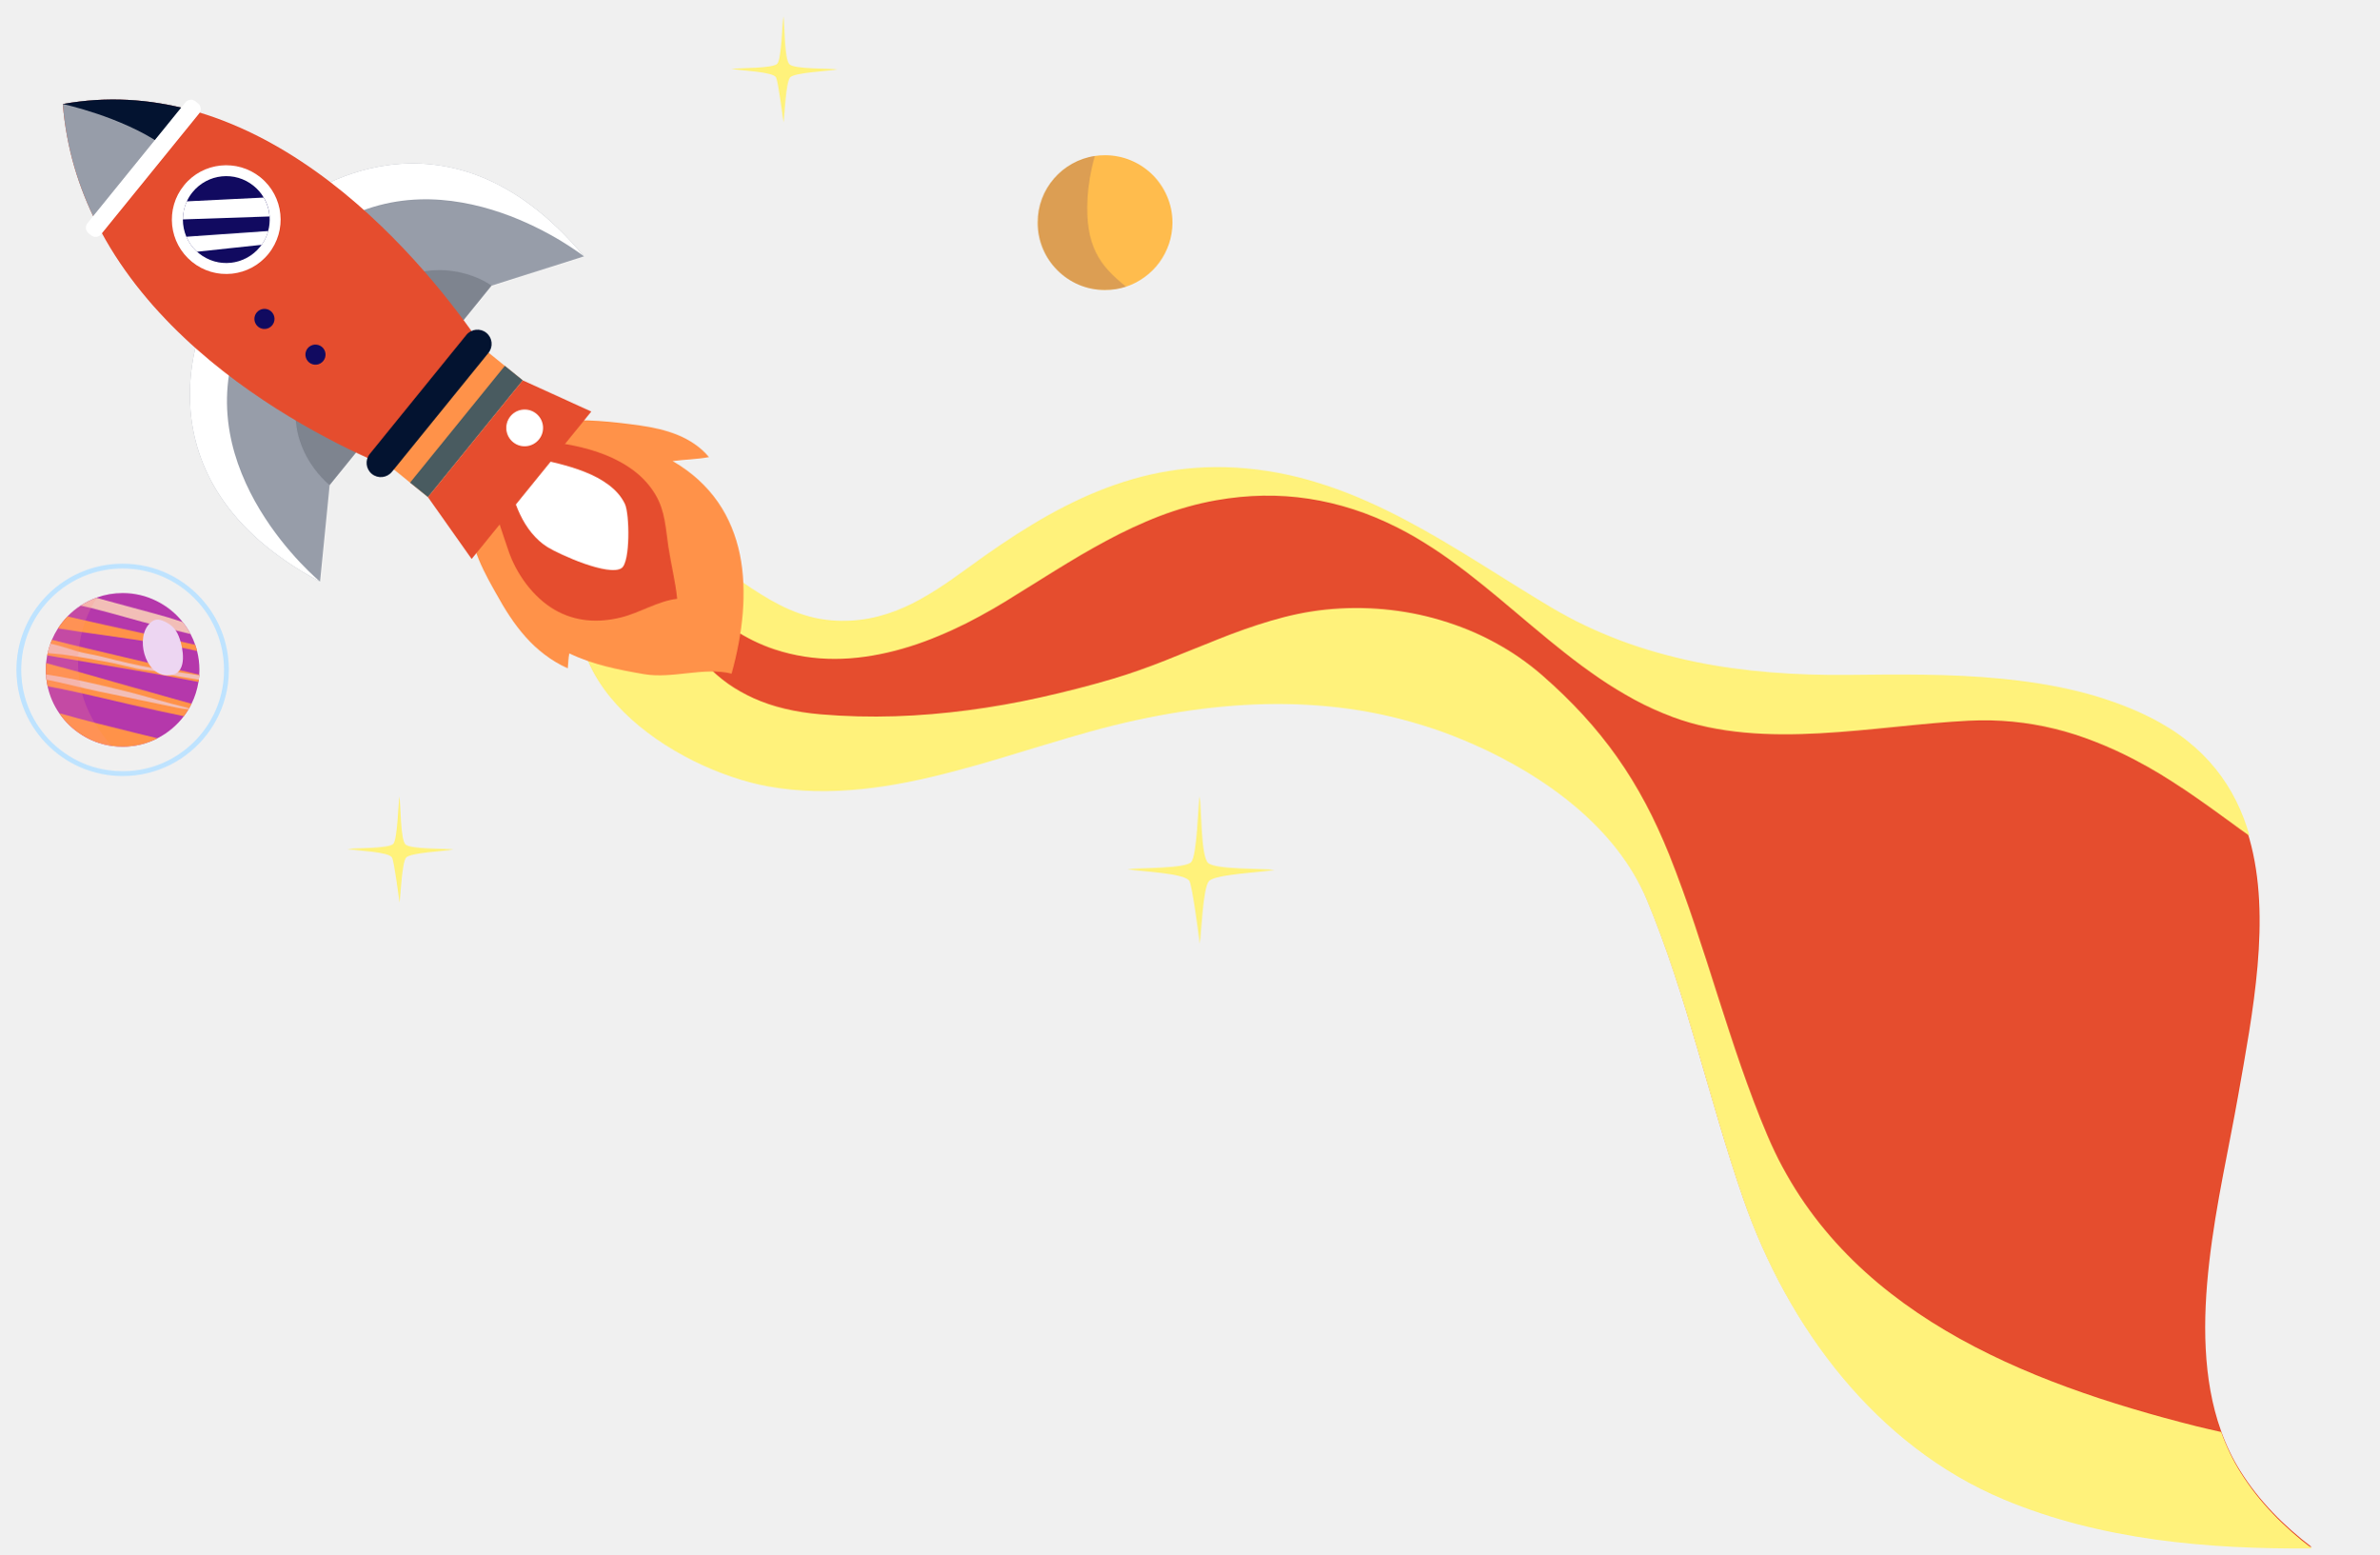
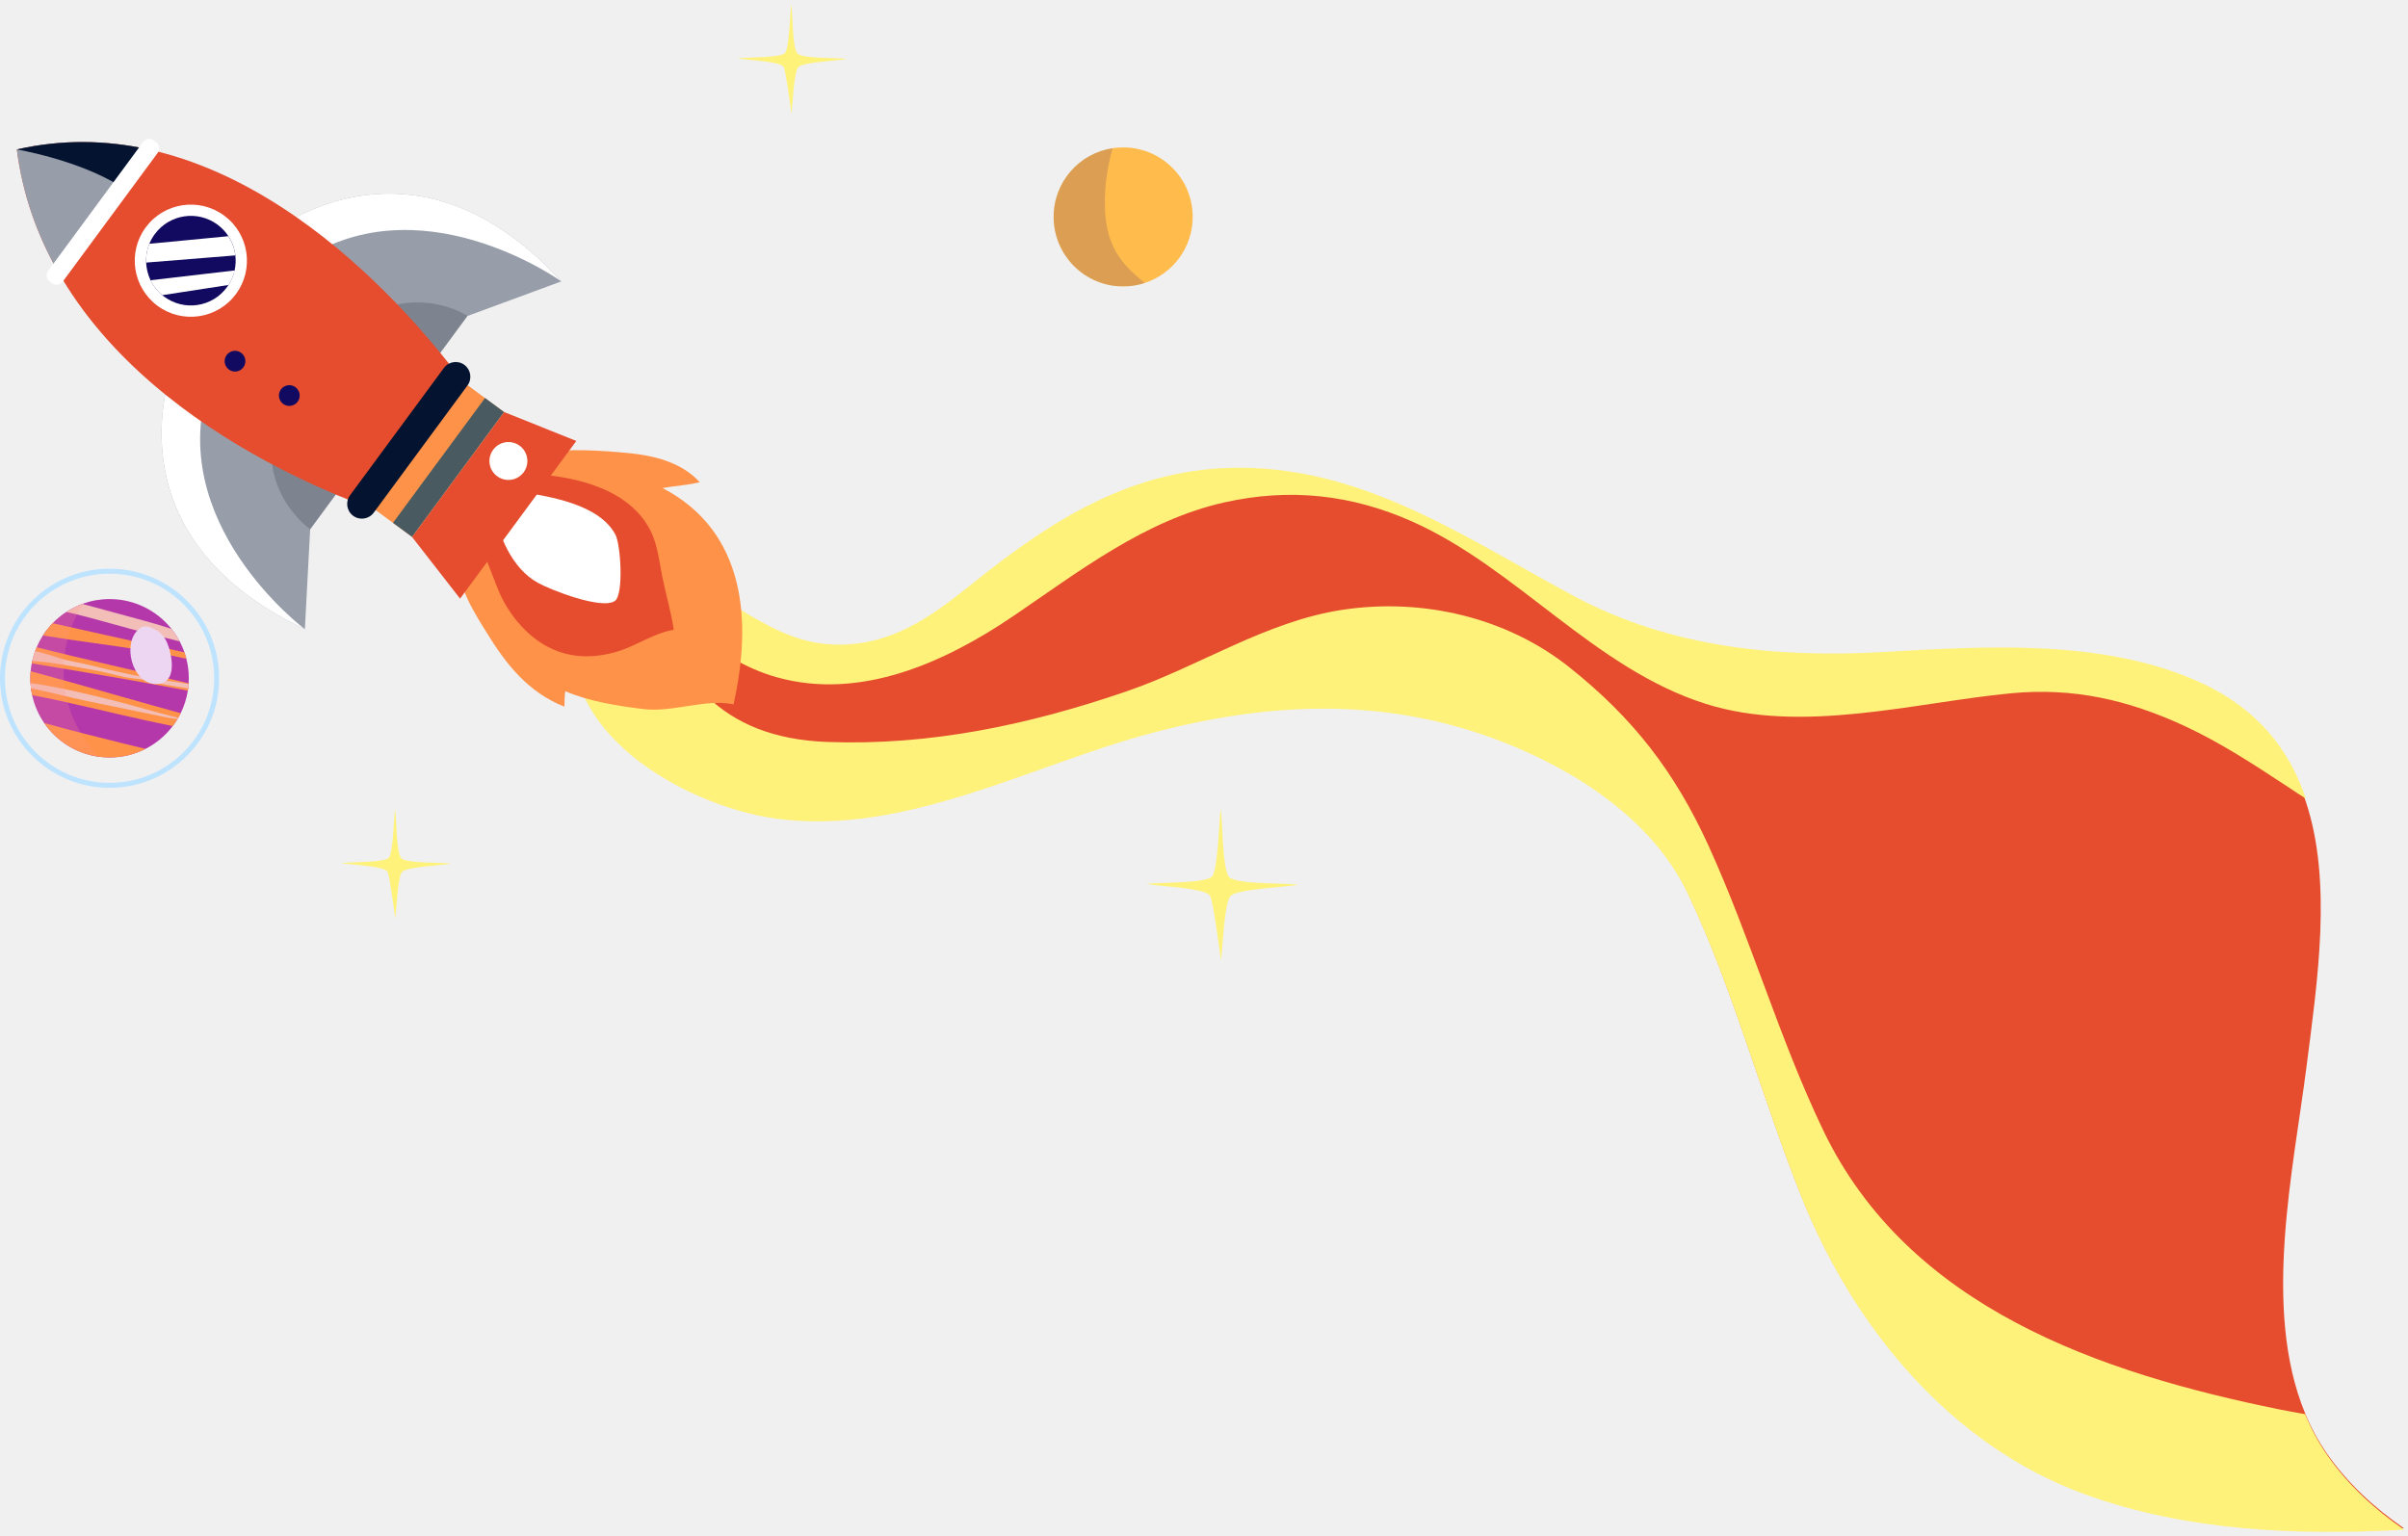
- <svg xmlns="http://www.w3.org/2000/svg" width="580" height="379" viewBox="0 0 580 379" fill="none">
-   <path d="M563.563 377.119C538.271 377.336 512.066 375.088 488.441 365.184C457.345 352.172 435.872 323.279 425.074 292.293C416.642 268.096 411.387 242.87 401.506 219.174C394.082 201.363 376.543 188.793 359.323 181.162C332.589 169.309 305.312 169.104 276.934 175.198C248.153 181.373 217.525 196.811 187.332 191.367C164.079 187.163 130.68 165.171 144.245 137.244L158.4 134.505L161.79 133.855L165.341 133.163C178.322 138.703 187.874 150.652 202.544 151.844C215.792 152.93 225.423 146.72 235.971 139.018C256.686 123.884 277.229 112.412 303.736 114.804C332.08 117.371 354.407 134.57 377.997 148.629C400.075 161.779 425.128 165.419 450.482 165.166C474.52 164.92 501.868 164.451 523.987 175.44C537.774 182.293 545.022 192.559 548.387 204.419C553.878 223.694 549.135 247.178 545.666 267.052C541.387 291.475 532.535 323.728 541.458 348.746C542.683 352.202 544.253 355.515 546.22 358.657C550.785 365.937 556.843 372.011 563.563 377.119Z" fill="#E54D2E" />
-   <path d="M563.624 377.488C538.332 377.704 512.127 375.456 488.502 365.553C457.406 352.54 435.933 323.648 425.135 292.661C416.703 268.464 411.448 243.239 401.567 219.542C394.143 201.731 376.604 189.161 359.384 181.53C332.65 169.678 305.373 169.473 276.995 175.566C248.214 181.741 217.586 197.18 187.393 191.735C164.14 187.531 130.741 165.539 144.306 137.612L158.461 134.873C164.838 157.18 174.793 172.019 200.086 174.155C224.416 176.196 248.006 172.301 271.344 165.474C288.799 160.377 304.83 150.538 323.144 148.62C342.018 146.649 361.681 152.141 375.993 164.631C390.573 177.362 399.827 190.583 406.971 208.42C415.936 230.818 421.476 254.601 430.88 276.791C449.077 319.705 493.665 337.155 535.532 347.719C537.178 348.134 539.211 348.588 541.519 349.114C542.744 352.571 544.314 355.883 546.281 359.025C550.846 366.306 556.904 372.38 563.624 377.488Z" fill="#FFF27B" />
-   <path d="M548.448 203.792C546.979 202.806 545.593 201.735 544.359 200.84C536.626 195.216 528.95 189.645 520.443 185.221C507.535 178.519 494.751 174.962 479.982 175.689C457.029 176.823 430.219 183.079 407.804 174.807C381.93 165.257 364.78 140.724 340.573 128.55C326.487 121.474 311.986 119.243 296.476 121.959C277.479 125.28 261.396 136.662 245.284 146.527C228.792 156.634 208.352 164.812 188.806 158.299C181.581 155.888 175.324 151.54 169.835 146.31C165.845 142.505 163.806 137.924 161.851 133.228L165.403 132.536C178.384 138.076 187.936 150.024 202.605 151.216C215.854 152.303 225.485 146.093 236.033 138.39C256.747 123.257 277.291 111.784 303.798 114.176C332.141 116.744 354.468 133.943 378.059 148.001C400.136 161.152 425.189 164.792 450.544 164.538C474.582 164.293 501.93 163.824 524.048 174.813C537.836 181.666 545.083 191.932 548.448 203.792Z" fill="#FFF27B" />
-   <path d="M135.807 102.791C141.933 101.94 149.982 102.859 156.048 103.72C162.256 104.604 168.693 106.444 172.836 111.433C170.083 111.972 166.887 112.012 163.995 112.397C183.131 123.544 183.729 144.708 178.358 164.237C171.629 162.544 163.992 165.557 156.962 164.352C150.73 163.281 144.515 162.016 138.793 159.297C138.531 160.432 138.549 161.804 138.406 162.926C130.085 159.14 125.228 152.503 120.836 144.504C119.336 141.768 112.933 131.117 116.202 128.319" fill="#FF9249" />
-   <path d="M132.203 107.517C141.981 108.384 154.336 111.364 159.779 120.568C162.172 124.619 162.263 128.791 162.947 133.312C163.581 137.498 164.673 141.818 165.083 145.981C160.284 146.529 156.06 149.395 151.374 150.531C145.821 151.884 140.194 151.571 135.178 148.634C129.893 145.54 125.798 139.803 123.892 134.077C122.622 130.27 121.158 126.347 120.315 122.417C120.125 121.527 119.46 119.051 120.273 119.543" fill="#E54D2E" />
-   <path d="M130.06 111.642C137.155 113.129 148.839 115.459 152.345 122.864C153.496 125.291 153.686 137.066 151.514 138.506C148.415 140.561 136.421 135.21 133.466 133.365C127.622 129.727 124.581 121.784 124.051 115.167" fill="white" />
-   <path d="M127.416 92.704L144.153 100.323L114.98 136.273L104.309 121.169" fill="#E54D2E" />
-   <path d="M92.208 103.652L80.355 118.267L78.011 141.779C30.839 116.784 50.228 76.897 50.228 76.897L58.349 82.081L73.781 91.906L92.208 103.652Z" fill="#979DA9" />
-   <path d="M142.363 62.491L119.831 69.627L107.978 84.243L93.63 69.599L79.936 55.618L73.154 48.665C73.144 48.666 108.167 21.479 142.363 62.491Z" fill="#979DA9" />
-   <path opacity="0.2" d="M73.781 91.906L92.207 103.642L80.354 118.257C80.355 118.267 67.448 108.253 73.781 91.906Z" fill="#1B1E28" />
-   <path opacity="0.2" d="M119.831 69.627L107.978 84.243L93.63 69.599C108.676 61.134 119.831 69.627 119.831 69.627Z" fill="#1B1E28" />
-   <path d="M73.144 48.666L79.935 55.608C109.454 36.47 142.352 62.482 142.352 62.482C108.177 21.478 73.144 48.666 73.144 48.666Z" fill="white" />
-   <path d="M78.011 141.779C78.011 141.779 45.456 114.972 58.348 82.071L50.228 76.897C50.23 76.907 30.839 116.784 78.011 141.779Z" fill="white" />
-   <path d="M101.047 116.332L121.695 90.888C121.695 90.888 91.462 38.746 46.08 26.703C36.456 24.151 26.151 23.408 15.302 25.35C16.177 36.078 19.179 45.752 23.576 54.442C45.289 97.486 101.047 116.332 101.047 116.332Z" fill="#E54D2E" />
-   <path d="M104.311 121.169L127.408 92.706L116.419 83.79L93.321 112.254L104.311 121.169Z" fill="#FF9249" />
-   <path d="M104.314 121.164L127.412 92.701L123.073 89.181L99.976 117.645L104.314 121.164Z" fill="#495B60" />
-   <path d="M119.073 86.032L95.54 115.031C94.328 116.524 92.139 116.752 90.656 115.54C89.163 114.328 88.934 112.139 90.147 110.656L113.689 81.647C114.901 80.154 117.09 79.925 118.573 81.138C120.057 82.351 120.285 84.54 119.073 86.032Z" fill="#031330" />
-   <path d="M125.082 107.788C126.999 109.348 129.823 109.052 131.383 107.135C132.944 105.219 132.648 102.396 130.731 100.835C128.814 99.274 125.991 99.57 124.43 101.487C122.86 103.415 123.156 106.238 125.082 107.788Z" fill="white" />
-   <path d="M23.566 54.444L46.07 26.705C36.456 24.151 26.151 23.409 15.302 25.351C16.165 36.069 19.168 45.743 23.566 54.444Z" fill="#979DA9" />
-   <path d="M15.302 25.35C15.302 25.35 29.536 28.431 39.255 35.114L46.08 26.703C36.456 24.151 26.151 23.408 15.302 25.35Z" fill="#031330" />
-   <path d="M24.654 57.099L48.546 27.665C49.145 26.91 49.041 25.819 48.285 25.209L47.661 24.704C46.914 24.093 45.814 24.208 45.203 24.955L21.323 54.398C20.712 55.145 20.827 56.244 21.574 56.855L22.198 57.36C22.944 57.961 24.043 57.846 24.654 57.099Z" fill="white" />
-   <path d="M46.799 63.824C52.482 68.434 60.834 67.571 65.443 61.88C70.054 56.198 69.191 47.847 63.498 43.238C57.816 38.627 49.464 39.491 44.854 45.182C40.245 50.874 41.116 59.204 46.799 63.824Z" fill="white" />
-   <path d="M48.48 61.742C53.026 65.428 59.694 64.741 63.371 60.197C63.511 60.03 63.639 59.843 63.767 59.667C64.522 58.621 65.045 57.484 65.371 56.3C65.692 55.148 65.796 53.951 65.721 52.766C65.603 51.156 65.119 49.58 64.282 48.157C63.67 47.089 62.838 46.117 61.825 45.299C57.29 41.621 50.622 42.308 46.935 46.853C46.368 47.545 45.9 48.304 45.543 49.081C44.901 50.473 44.584 51.977 44.577 53.473C44.573 54.918 44.859 56.347 45.414 57.684C46.003 59.046 46.869 60.304 48.021 61.347C48.159 61.49 48.325 61.621 48.48 61.742Z" fill="#110A60" />
-   <path d="M44.568 53.484L65.711 52.768C65.594 51.157 65.109 49.581 64.273 48.159L45.523 49.083C44.891 50.475 44.574 51.978 44.568 53.484Z" fill="white" />
-   <path d="M48.022 61.357L63.779 59.676C64.533 58.631 65.056 57.493 65.382 56.309L45.417 57.704C45.994 59.057 46.861 60.316 48.022 61.357Z" fill="white" />
-   <path d="M66.635 76.591C67.274 77.787 66.813 79.268 65.617 79.906C64.421 80.545 62.94 80.084 62.302 78.888C61.664 77.692 62.124 76.211 63.32 75.573C64.516 74.934 65.996 75.385 66.635 76.591Z" fill="#110A60" />
-   <path d="M79.071 85.299C79.709 86.495 79.249 87.976 78.053 88.614C76.857 89.253 75.376 88.792 74.737 87.596C74.099 86.4 74.56 84.919 75.756 84.281C76.963 83.651 78.443 84.102 79.071 85.299Z" fill="#110A60" />
-   <path d="M190.964 3.983C190.704 5.73 190.504 14.347 189.503 15.518C188.523 16.689 180.619 16.531 178.278 16.789C180.759 17.245 188.443 17.464 189.183 18.873C189.683 19.826 190.744 27.847 191.004 29.872C191.284 28.046 191.564 20.084 192.625 18.873C193.685 17.682 201.889 17.345 204.17 16.928C202.409 16.63 193.765 16.908 192.465 15.677C191.164 14.446 191.324 5.671 190.964 3.983Z" fill="#FFF27B" />
-   <path d="M97.352 194.171C97.092 195.918 96.892 204.535 95.891 205.706C94.911 206.877 87.007 206.719 84.666 206.977C87.147 207.433 94.831 207.652 95.571 209.061C96.072 210.014 97.132 218.035 97.392 220.06C97.672 218.234 97.953 210.272 99.013 209.061C100.074 207.87 108.278 207.533 110.559 207.116C108.798 206.818 100.154 207.096 98.853 205.865C97.552 204.634 97.712 195.858 97.352 194.171Z" fill="#FFF27B" />
-   <path d="M292.442 194.171C292.082 196.59 291.805 208.521 290.42 210.143C289.062 211.764 278.119 211.545 274.877 211.902C278.312 212.534 288.951 212.837 289.977 214.788C290.669 216.108 292.138 227.214 292.498 230.018C292.886 227.489 293.274 216.465 294.742 214.788C296.21 213.139 307.57 212.672 310.728 212.094C308.29 211.682 296.321 212.067 294.52 210.362C292.719 208.658 292.941 196.508 292.442 194.171Z" fill="#FFF27B" />
+ <svg xmlns="http://www.w3.org/2000/svg" width="569" height="363" viewBox="0 0 569 363" fill="none">
+   <path d="M568.027 361.176C542.772 362.57 516.491 361.544 492.431 352.752C460.762 341.202 437.967 313.341 425.738 282.891C416.188 259.112 409.764 234.159 398.79 210.948C390.544 193.503 372.44 181.763 354.883 174.942C327.626 164.347 300.369 165.413 272.305 172.822C243.843 180.33 213.967 197.178 183.553 193.145C160.13 190.029 125.743 169.616 137.993 141.088L152.004 137.692L155.361 136.886L158.876 136.029C172.101 140.958 182.199 152.449 196.908 152.957C210.193 153.425 219.524 146.773 229.702 138.588C249.689 122.507 269.676 110.089 296.266 111.244C324.698 112.489 347.802 128.63 372.022 141.574C394.687 153.683 419.883 156.152 445.198 154.718C469.198 153.354 496.495 151.611 519.101 161.558C533.193 167.762 540.911 177.679 544.824 189.369C551.208 208.368 547.563 232.047 545.023 252.062C541.886 276.657 534.546 309.287 544.624 333.862C546.009 337.258 547.731 340.494 549.843 343.541C554.742 350.601 561.076 356.386 568.027 361.176Z" fill="#E54D2E" />
+   <path d="M568.105 361.541C542.85 362.935 516.569 361.91 492.509 353.117C460.84 341.567 438.045 313.706 425.816 283.256C416.266 259.478 409.842 234.524 398.868 211.313C390.622 193.868 372.518 182.128 354.961 175.307C327.704 164.713 300.447 165.778 272.383 173.187C243.921 180.695 214.045 197.543 183.631 193.511C160.209 190.394 125.821 169.981 138.071 141.453L152.083 138.058C159.492 160.044 170.127 174.402 195.492 175.358C219.891 176.264 243.274 171.275 266.269 163.369C283.467 157.464 299.023 146.889 317.227 144.121C335.989 141.273 355.887 145.843 370.765 157.653C385.922 169.691 395.781 182.467 403.748 199.952C413.746 221.908 420.389 245.408 430.815 267.135C450.991 309.155 496.343 324.509 538.657 333.112C540.321 333.451 542.372 333.809 544.702 334.228C546.087 337.623 547.809 340.859 549.921 343.906C554.82 350.966 561.154 356.751 568.105 361.541Z" fill="#FFF27B" />
+   <path d="M544.857 188.74C543.343 187.824 541.909 186.818 540.634 185.982C532.647 180.724 524.72 175.517 516.016 171.494C502.811 165.4 489.875 162.443 475.156 163.857C452.281 166.057 425.791 173.555 403.015 166.336C376.724 158.002 358.45 134.294 333.703 123.261C319.303 116.848 304.714 115.295 289.347 118.73C270.525 122.933 254.99 135.051 239.355 145.656C223.351 156.519 203.314 165.641 183.486 160.045C176.157 157.973 169.703 153.921 163.977 148.952C159.815 145.337 157.564 140.857 155.393 136.256L158.908 135.4C172.133 140.329 182.231 151.82 196.94 152.327C210.225 152.795 219.557 146.144 229.734 137.959C249.722 121.877 269.709 109.46 296.298 110.615C324.73 111.86 347.835 128 372.054 140.945C394.72 153.053 419.915 155.523 445.23 154.089C469.231 152.724 496.527 150.981 519.134 160.929C533.225 167.132 540.943 177.05 544.857 188.74Z" fill="#FFF27B" />
+   <path d="M127.96 107.065C134.04 105.93 142.123 106.473 148.222 107.051C154.465 107.645 160.98 109.183 165.351 113.974C162.626 114.64 159.435 114.829 156.564 115.348C176.198 125.592 177.782 146.706 173.326 166.463C166.526 165.085 159.037 168.451 151.958 167.575C145.683 166.794 139.416 165.821 133.574 163.371C133.365 164.517 133.447 165.887 133.356 167.014C124.868 163.62 119.707 157.216 114.947 149.43C113.322 146.768 106.43 136.426 109.565 133.478" fill="#FF9249" />
+   <path d="M124.579 111.954C134.388 112.365 146.868 114.766 152.734 123.707C155.313 127.642 155.597 131.805 156.492 136.289C157.32 140.441 158.612 144.706 159.215 148.845C154.447 149.616 150.361 152.675 145.733 154.029C140.249 155.639 134.613 155.588 129.466 152.888C124.042 150.044 119.685 144.503 117.514 138.872C116.069 135.129 114.423 131.278 113.398 127.392C113.167 126.512 112.388 124.069 113.223 124.523" fill="#E54D2E" />
+   <path d="M122.631 116.174C129.788 117.33 141.567 119.113 145.415 126.346C146.677 128.717 147.415 140.47 145.313 142.01C142.313 144.207 130.083 139.42 127.045 137.715C121.038 134.354 117.63 126.56 116.792 119.976" fill="white" />
+   <path d="M119.108 97.38L136.182 104.212L108.715 141.481L97.352 126.89" fill="#E54D2E" />
+   <path d="M84.448 109.956L73.288 125.107L72.042 148.702C23.757 125.931 41.268 85.185 41.268 85.185L49.621 89.985L65.494 99.081L84.448 109.956Z" fill="#979DA9" />
+   <path d="M132.632 66.504L110.456 74.682L99.297 89.833L84.283 75.874L69.953 62.546L62.854 55.916C62.844 55.917 96.563 27.129 132.632 66.504Z" fill="#979DA9" />
+   <path opacity="0.2" d="M65.494 99.081L84.446 109.946L73.287 125.097C73.288 125.107 59.929 115.704 65.494 99.081Z" fill="#1B1E28" />
+   <path opacity="0.2" d="M110.456 74.682L99.297 89.833L84.283 75.874C98.918 66.717 110.456 74.682 110.456 74.682Z" fill="#1B1E28" />
+   <path d="M62.844 55.917L69.951 62.536C98.546 42.043 132.62 66.496 132.62 66.496C96.573 27.127 62.844 55.917 62.844 55.917Z" fill="white" />
+   <path d="M72.042 148.702C72.042 148.702 38.274 123.44 49.62 89.975L41.268 85.185C41.27 85.195 23.757 125.931 72.042 148.702Z" fill="white" />
+   <path d="M93.868 122.211L113.309 95.832C113.309 95.832 80.68 45.155 34.786 35.239C25.054 33.138 14.726 32.876 3.979 35.321C5.352 45.996 8.802 55.519 13.598 63.996C37.292 105.982 93.868 122.211 93.868 122.211Z" fill="#E54D2E" />
+   <path d="M97.353 126.89L119.1 97.382L107.707 88.988L85.961 118.496L97.353 126.89Z" fill="#FF9249" />
+   <path d="M97.357 126.885L119.103 97.377L114.606 94.063L92.859 123.571L97.357 126.885Z" fill="#495B60" />
+   <path d="M110.464 91.104L88.306 121.167C87.165 122.715 84.989 123.045 83.451 121.903C81.903 120.762 81.573 118.586 82.715 117.048L104.881 86.974C106.022 85.426 108.198 85.096 109.736 86.238C111.274 87.381 111.604 89.557 110.464 91.104Z" fill="#031330" />
+   <path d="M117.479 112.556C119.467 114.026 122.273 113.599 123.743 111.611C125.213 109.624 124.786 106.818 122.798 105.348C120.81 103.878 118.004 104.305 116.534 106.293C115.056 108.292 115.483 111.098 117.479 112.556Z" fill="white" />
+   <path d="M13.588 63.997L34.777 35.241C25.054 33.138 14.726 32.876 3.979 35.321C5.341 45.988 8.79 55.511 13.588 63.997Z" fill="#979DA9" />
+   <path d="M3.979 35.321C3.979 35.321 18.341 37.735 28.361 43.958L34.786 35.239C25.054 33.138 14.726 32.875 3.979 35.321Z" fill="#031330" />
+   <path d="M14.799 66.599L37.294 36.085C37.858 35.302 37.704 34.217 36.919 33.644L36.272 33.168C35.498 32.593 34.405 32.758 33.829 33.533L11.346 64.056C10.771 64.831 10.936 65.923 11.711 66.499L12.358 66.974C13.131 67.54 14.224 67.374 14.799 66.599Z" fill="white" />
+   <path d="M37.234 72.286C43.125 76.626 51.428 75.375 55.767 69.475C60.108 63.585 58.857 55.283 52.956 50.944C47.065 46.603 38.762 47.855 34.423 53.755C30.083 59.655 31.341 67.935 37.234 72.286Z" fill="white" />
+   <path d="M38.816 70.127C43.528 73.598 50.157 72.601 53.619 67.891C53.751 67.717 53.869 67.525 53.99 67.343C54.695 66.263 55.164 65.103 55.435 63.905C55.701 62.739 55.75 61.539 55.62 60.359C55.427 58.755 54.87 57.204 53.968 55.822C53.307 54.783 52.431 53.851 51.38 53.081C46.679 49.618 40.051 50.615 36.58 55.327C36.045 56.044 35.612 56.825 35.292 57.617C34.716 59.038 34.469 60.555 34.532 62.049C34.596 63.493 34.947 64.907 35.564 66.216C36.215 67.55 37.14 68.766 38.338 69.754C38.483 69.891 38.655 70.013 38.816 70.127Z" fill="#110A60" />
+   <path d="M34.523 62.061L55.61 60.361C55.418 58.757 54.861 57.206 53.959 55.824L35.273 57.62C34.706 59.04 34.459 60.557 34.523 62.061Z" fill="white" />
+   <path d="M38.34 69.765L54.002 67.352C54.707 66.272 55.176 65.111 55.447 63.914L35.568 66.236C36.207 67.562 37.132 68.778 38.34 69.765Z" fill="white" />
+   <path d="M57.643 84.115C58.336 85.28 57.945 86.781 56.78 87.474C55.615 88.168 54.114 87.776 53.421 86.612C52.728 85.447 53.119 83.945 54.284 83.252C55.449 82.559 56.948 82.94 57.643 84.115Z" fill="#110A60" />
+   <path d="M70.471 92.234C71.164 93.399 70.773 94.9 69.608 95.594C68.443 96.287 66.942 95.896 66.249 94.731C65.555 93.566 65.946 92.065 67.111 91.372C68.288 90.687 69.787 91.068 70.471 92.234Z" fill="#110A60" />
+   <path d="M186.964 0.983C186.704 2.73 186.504 11.347 185.503 12.518C184.523 13.69 176.619 13.531 174.278 13.789C176.759 14.245 184.443 14.464 185.183 15.873C185.683 16.826 186.744 24.847 187.004 26.872C187.284 25.046 187.564 17.084 188.625 15.873C189.685 14.682 197.889 14.345 200.17 13.928C198.409 13.63 189.765 13.908 188.465 12.677C187.164 11.446 187.324 2.671 186.964 0.983Z" fill="#FFF27B" />
+   <path d="M93.352 191.171C93.092 192.918 92.892 201.535 91.891 202.706C90.911 203.877 83.007 203.719 80.666 203.977C83.147 204.433 90.831 204.652 91.571 206.061C92.072 207.014 93.132 215.035 93.392 217.06C93.672 215.234 93.953 207.272 95.013 206.061C96.074 204.87 104.278 204.533 106.559 204.116C104.798 203.818 96.154 204.096 94.853 202.865C93.552 201.634 93.712 192.858 93.352 191.171Z" fill="#FFF27B" />
+   <path d="M288.442 191.171C288.082 193.59 287.805 205.521 286.42 207.143C285.062 208.764 274.119 208.545 270.877 208.902C274.312 209.534 284.951 209.837 285.977 211.788C286.669 213.108 288.138 224.214 288.498 227.018C288.886 224.489 289.274 213.465 290.742 211.788C292.21 210.139 303.57 209.672 306.728 209.094C304.29 208.682 292.321 209.067 290.52 207.362C288.719 205.658 288.941 193.508 288.442 191.171Z" fill="#FFF27B" />
  <g clip-path="url(#clip0_403_209)">
-     <path d="M48.613 163.303C48.613 163.701 48.601 164.099 48.574 164.493C48.57 164.548 48.566 164.598 48.562 164.653C48.539 165.004 48.507 165.352 48.461 165.695C48.437 165.875 48.414 166.054 48.383 166.234C48.09 168.118 47.512 169.91 46.697 171.561C46.513 171.935 46.314 172.306 46.103 172.665C46.053 172.759 45.998 172.844 45.943 172.934C45.596 173.516 45.217 174.074 44.812 174.608C43.114 176.848 40.92 178.694 38.395 179.982C35.843 181.286 32.955 182.019 29.895 182.019C28.955 182.019 28.034 181.949 27.132 181.816C21.875 181.04 17.332 178.078 14.452 173.883C13.102 171.923 12.122 169.691 11.599 167.287C11.486 166.76 11.393 166.226 11.326 165.683C11.272 165.274 11.233 164.856 11.209 164.438C11.186 164.064 11.174 163.685 11.174 163.303C11.174 162.745 11.197 162.194 11.248 161.648C11.303 161.016 11.389 160.395 11.506 159.787C11.541 159.599 11.58 159.412 11.623 159.225C11.822 158.319 12.087 157.437 12.419 156.586C12.497 156.38 12.579 156.173 12.665 155.97C13.079 154.998 13.574 154.069 14.14 153.191C14.811 152.145 15.584 151.174 16.447 150.288C17.415 149.289 18.488 148.395 19.659 147.634C20.841 146.857 22.117 146.214 23.468 145.726C23.538 145.695 23.612 145.671 23.686 145.644C25.63 144.957 27.721 144.586 29.895 144.586C35.82 144.586 41.1 147.337 44.527 151.634C45.264 152.551 45.912 153.539 46.459 154.584C46.9 155.42 47.278 156.29 47.59 157.191C47.762 157.683 47.91 158.187 48.039 158.694C48.414 160.169 48.613 161.714 48.613 163.303Z" fill="#B538AB" />
-     <path d="M29.895 189.192C28.627 189.192 27.339 189.098 26.075 188.911C18.999 187.865 12.606 183.865 8.536 177.937C6.635 175.178 5.304 172.107 4.59 168.813C4.422 168.036 4.301 167.311 4.211 166.592C4.137 166.034 4.083 165.453 4.051 164.871C4.016 164.356 4.001 163.829 4.001 163.303C4.001 162.503 4.036 161.753 4.102 161.012C4.176 160.145 4.297 159.279 4.457 158.44C4.504 158.183 4.559 157.921 4.621 157.66C4.894 156.411 5.265 155.181 5.722 154.011C5.827 153.73 5.94 153.445 6.061 153.16C6.623 151.837 7.31 150.541 8.102 149.316C9.027 147.876 10.101 146.526 11.295 145.3C12.653 143.899 14.148 142.662 15.736 141.628C17.383 140.547 19.151 139.661 20.989 138.994C21.063 138.963 21.142 138.935 21.216 138.908L21.298 138.877C24.053 137.905 26.945 137.413 29.895 137.413C37.818 137.413 45.194 140.968 50.135 147.162C51.157 148.434 52.055 149.808 52.808 151.244C53.417 152.399 53.944 153.613 54.373 154.846C54.599 155.494 54.81 156.192 54.994 156.926C55.52 158.998 55.786 161.145 55.786 163.299C55.786 163.876 55.766 164.43 55.731 164.95L55.716 165.164C55.677 165.714 55.634 166.175 55.575 166.612C55.544 166.862 55.509 167.112 55.466 167.361C55.068 169.914 54.283 172.396 53.136 174.721C52.882 175.241 52.605 175.756 52.312 176.251C52.262 176.341 52.199 176.446 52.137 176.548L52.09 176.626C51.622 177.41 51.095 178.191 50.525 178.94C48.176 182.039 45.108 184.611 41.65 186.371C37.993 188.244 34.036 189.192 29.895 189.192ZM29.895 138.584C27.078 138.584 24.318 139.052 21.696 139.981L21.606 140.012C21.551 140.032 21.497 140.051 21.442 140.075L21.403 140.09C19.647 140.726 17.953 141.573 16.376 142.607C14.858 143.595 13.43 144.773 12.134 146.112C10.994 147.283 9.968 148.571 9.086 149.948C8.329 151.119 7.677 152.356 7.139 153.617C7.025 153.882 6.916 154.155 6.815 154.428C6.377 155.548 6.026 156.719 5.761 157.913C5.702 158.163 5.652 158.409 5.605 158.655C5.449 159.459 5.335 160.286 5.265 161.113C5.203 161.827 5.172 162.538 5.172 163.303C5.172 163.806 5.187 164.31 5.218 164.801C5.25 165.355 5.3 165.91 5.371 166.444C5.456 167.135 5.574 167.826 5.734 168.567C6.417 171.709 7.685 174.64 9.5 177.274C13.387 182.936 19.491 186.757 26.246 187.752C27.456 187.932 28.681 188.021 29.895 188.021C33.849 188.021 37.627 187.116 41.12 185.332C44.421 183.65 47.352 181.196 49.592 178.234C50.135 177.52 50.638 176.774 51.087 176.025L51.138 175.939C51.188 175.853 51.243 175.771 51.29 175.682C51.575 175.194 51.84 174.706 52.082 174.21C53.179 171.99 53.928 169.621 54.311 167.178C54.354 166.936 54.385 166.702 54.412 166.468C54.471 166.054 54.51 165.617 54.545 165.09L54.56 164.871C54.596 164.38 54.611 163.853 54.611 163.303C54.611 161.242 54.358 159.197 53.854 157.215C53.678 156.516 53.479 155.849 53.261 155.232C52.851 154.05 52.348 152.891 51.766 151.786C51.048 150.413 50.193 149.105 49.218 147.892C44.503 141.975 37.459 138.584 29.895 138.584Z" fill="#BEE3FF" />
-     <path d="M33.259 178.742C34.969 179.159 36.682 179.573 38.395 179.983C35.843 181.286 32.955 182.02 29.895 182.02C23.483 182.02 17.824 178.796 14.452 173.882C20.692 175.604 26.972 177.204 33.259 178.742Z" fill="#FF9249" />
-     <path d="M32.799 167.666C37.428 168.981 42.056 170.285 46.697 171.561C46.166 172.638 45.533 173.66 44.812 174.609C42.841 174.199 40.866 173.781 38.899 173.352C29.759 171.366 20.751 169.036 11.599 167.287C11.322 166.003 11.174 164.669 11.174 163.303C11.174 162.745 11.197 162.195 11.248 161.648C18.46 163.58 25.645 165.633 32.799 167.666Z" fill="#FF9249" />
-     <path d="M38.27 156.774C30.25 155.451 22.164 154.518 14.14 153.191C14.811 152.145 15.584 151.173 16.446 150.288C22.663 151.708 28.912 153.062 35.129 154.456C39.261 155.38 43.449 156.212 47.59 157.191C47.762 157.683 47.91 158.186 48.039 158.694C44.803 157.952 41.548 157.312 38.27 156.774Z" fill="#FF9249" />
-     <path d="M48.573 164.493C48.569 164.548 48.566 164.598 48.562 164.653C48.55 164.821 48.538 164.989 48.519 165.153C48.519 165.168 48.519 165.184 48.515 165.199C48.503 165.367 48.484 165.531 48.46 165.695C48.437 165.874 48.413 166.054 48.382 166.234C43.472 165.297 38.559 164.388 33.634 163.533C26.265 162.253 18.889 161.004 11.505 159.787C11.54 159.599 11.579 159.412 11.623 159.225V159.221C11.798 158.428 12.024 157.652 12.298 156.899C12.411 156.586 12.536 156.274 12.665 155.97C18.437 157.445 24.252 158.799 30.043 160.157C36.217 161.605 42.395 163.053 48.573 164.493Z" fill="#FF9249" />
-     <path d="M46.103 172.665C46.053 172.758 45.998 172.844 45.943 172.934C45.108 172.825 44.273 172.743 43.512 172.583C37.088 171.233 30.645 169.96 24.225 168.606C19.92 167.697 15.65 166.522 11.326 165.683C11.272 165.273 11.233 164.856 11.209 164.438C17.785 165.375 24.252 166.92 30.692 168.528C34.493 169.476 38.251 170.596 42.033 171.615C43.313 171.958 44.734 172.275 46.103 172.665Z" fill="#F2BEB7" />
-     <path d="M46.458 154.584C43.949 153.956 41.435 153.34 38.926 152.703C33.31 151.283 27.756 149.609 22.137 148.196C21.34 147.997 20.505 147.817 19.658 147.634C20.841 146.857 22.117 146.214 23.467 145.726C28.225 147.002 32.967 148.337 37.724 149.609C40.011 150.221 42.282 150.889 44.526 151.634C45.264 152.551 45.912 153.539 46.458 154.584Z" fill="#F2BEB7" />
-     <path d="M48.562 164.653C48.55 164.821 48.538 164.989 48.519 165.153C48.519 165.168 48.519 165.184 48.515 165.2C48.503 165.367 48.484 165.531 48.46 165.695C47.902 165.605 47.348 165.512 46.809 165.426C44.558 165.059 42.278 164.778 40.116 164.107C37.943 163.428 35.499 163.463 33.267 162.971C30.929 162.456 28.623 161.824 26.266 161.387C22.605 160.704 18.944 160.044 15.248 159.556C14.046 159.4 12.825 159.381 11.623 159.225V159.221C11.798 158.429 12.024 157.652 12.298 156.899C13.972 157.246 16.782 158.112 18.046 158.538C20.31 159.295 22.714 159.549 25.028 160.142C29.216 161.211 33.415 162.156 37.634 162.967C38.383 163.112 48.562 164.638 48.562 164.653Z" fill="#F2BEB7" />
-     <path opacity="0.2" d="M27.132 181.816C21.875 181.04 17.332 178.078 14.452 173.883C13.102 171.923 12.122 169.691 11.599 167.287C11.322 166.003 11.174 164.669 11.174 163.303C11.174 162.745 11.197 162.194 11.248 161.648C11.303 161.016 11.389 160.395 11.506 159.787C11.755 158.46 12.15 157.184 12.665 155.97C13.079 154.998 13.574 154.069 14.14 153.191C14.811 152.145 15.584 151.174 16.447 150.288C18.445 148.223 20.915 146.616 23.686 145.644C18.968 152.789 17.754 162.233 20.435 170.487C21.813 174.726 24.299 178.417 27.132 181.816Z" fill="#FF9085" />
-     <path d="M36.593 151.884C32.92 155.298 35.223 164.376 40.62 164.657C45.319 164.902 44.925 159.747 44.07 156.625C43.465 154.412 42.614 152.77 40.562 151.72C39.266 151.06 37.912 150.537 36.593 151.884Z" fill="#EDD6F2" />
+     <path d="M44.613 160.303C44.613 160.701 44.601 161.099 44.574 161.493C44.57 161.548 44.566 161.598 44.562 161.653C44.539 162.004 44.507 162.352 44.461 162.695C44.437 162.875 44.414 163.054 44.383 163.234C44.09 165.118 43.512 166.91 42.697 168.561C42.513 168.935 42.314 169.306 42.103 169.665C42.053 169.759 41.998 169.844 41.943 169.934C41.596 170.516 41.217 171.074 40.812 171.608C39.114 173.848 36.92 175.694 34.395 176.982C31.843 178.286 28.955 179.019 25.895 179.019C24.955 179.019 24.034 178.949 23.132 178.816C17.875 178.04 13.332 175.078 10.452 170.883C9.102 168.923 8.122 166.691 7.599 164.287C7.486 163.76 7.393 163.226 7.326 162.683C7.272 162.274 7.233 161.856 7.209 161.438C7.186 161.064 7.174 160.685 7.174 160.303C7.174 159.745 7.197 159.194 7.248 158.648C7.303 158.016 7.389 157.395 7.506 156.787C7.541 156.599 7.58 156.412 7.623 156.225C7.822 155.319 8.087 154.437 8.419 153.586C8.497 153.38 8.579 153.173 8.665 152.97C9.079 151.998 9.574 151.069 10.14 150.191C10.811 149.145 11.584 148.174 12.447 147.288C13.415 146.289 14.488 145.395 15.659 144.634C16.841 143.857 18.117 143.214 19.468 142.726C19.538 142.695 19.612 142.671 19.686 142.644C21.63 141.957 23.721 141.586 25.895 141.586C31.82 141.586 37.1 144.337 40.527 148.634C41.264 149.551 41.912 150.539 42.459 151.584C42.9 152.42 43.278 153.29 43.59 154.191C43.762 154.683 43.91 155.187 44.039 155.694C44.414 157.169 44.613 158.714 44.613 160.303Z" fill="#B538AB" />
+     <path d="M25.895 186.192C24.627 186.192 23.339 186.098 22.075 185.911C14.999 184.865 8.606 180.865 4.536 174.937C2.635 172.178 1.304 169.107 0.59 165.813C0.422 165.036 0.301 164.311 0.211 163.592C0.137 163.034 0.083 162.453 0.051 161.871C0.016 161.356 0.001 160.829 0.001 160.303C0.001 159.503 0.036 158.753 0.102 158.012C0.176 157.145 0.297 156.279 0.457 155.44C0.504 155.183 0.559 154.921 0.621 154.66C0.894 153.411 1.265 152.181 1.722 151.011C1.827 150.73 1.94 150.445 2.061 150.16C2.623 148.837 3.31 147.541 4.102 146.316C5.027 144.876 6.101 143.526 7.295 142.3C8.653 140.899 10.148 139.662 11.736 138.628C13.383 137.547 15.151 136.661 16.989 135.994C17.063 135.963 17.142 135.935 17.216 135.908L17.298 135.877C20.053 134.905 22.945 134.413 25.895 134.413C33.818 134.413 41.194 137.968 46.135 144.162C47.157 145.434 48.055 146.808 48.808 148.244C49.417 149.399 49.944 150.613 50.373 151.846C50.599 152.494 50.81 153.192 50.994 153.926C51.52 155.998 51.786 158.145 51.786 160.299C51.786 160.876 51.766 161.43 51.731 161.95L51.716 162.164C51.677 162.714 51.634 163.175 51.575 163.612C51.544 163.862 51.509 164.112 51.466 164.361C51.068 166.914 50.283 169.396 49.136 171.721C48.882 172.241 48.605 172.756 48.312 173.251C48.262 173.341 48.199 173.446 48.137 173.548L48.09 173.626C47.622 174.41 47.095 175.191 46.525 175.94C44.176 179.039 41.108 181.611 37.65 183.371C33.993 185.244 30.036 186.192 25.895 186.192ZM25.895 135.584C23.078 135.584 20.318 136.052 17.696 136.981L17.606 137.012C17.551 137.032 17.497 137.051 17.442 137.075L17.403 137.09C15.647 137.726 13.953 138.573 12.376 139.607C10.858 140.595 9.43 141.773 8.134 143.112C6.994 144.283 5.968 145.571 5.086 146.948C4.329 148.119 3.677 149.356 3.139 150.617C3.025 150.882 2.916 151.155 2.815 151.428C2.377 152.548 2.026 153.719 1.761 154.913C1.702 155.163 1.652 155.409 1.605 155.655C1.449 156.459 1.335 157.286 1.265 158.113C1.203 158.827 1.172 159.538 1.172 160.303C1.172 160.806 1.187 161.31 1.218 161.801C1.25 162.355 1.3 162.91 1.371 163.444C1.456 164.135 1.574 164.826 1.734 165.567C2.417 168.709 3.685 171.64 5.5 174.274C9.387 179.936 15.491 183.757 22.246 184.752C23.456 184.932 24.681 185.021 25.895 185.021C29.849 185.021 33.627 184.116 37.12 182.332C40.421 180.65 43.352 178.196 45.592 175.234C46.135 174.52 46.638 173.774 47.087 173.025L47.138 172.939C47.188 172.853 47.243 172.771 47.29 172.682C47.575 172.194 47.84 171.706 48.082 171.21C49.179 168.99 49.928 166.621 50.311 164.178C50.354 163.936 50.385 163.702 50.412 163.468C50.471 163.054 50.51 162.617 50.545 162.09L50.56 161.871C50.596 161.38 50.611 160.853 50.611 160.303C50.611 158.242 50.358 156.197 49.854 154.215C49.678 153.516 49.479 152.849 49.261 152.232C48.851 151.05 48.348 149.891 47.766 148.786C47.048 147.413 46.193 146.105 45.218 144.892C40.503 138.975 33.459 135.584 25.895 135.584Z" fill="#BEE3FF" />
+     <path d="M29.259 175.742C30.969 176.159 32.682 176.573 34.395 176.983C31.843 178.286 28.955 179.02 25.895 179.02C19.483 179.02 13.824 175.796 10.452 170.882C16.692 172.604 22.972 174.204 29.259 175.742Z" fill="#FF9249" />
+     <path d="M28.799 164.666C33.428 165.981 38.056 167.285 42.697 168.561C42.166 169.638 41.533 170.66 40.812 171.609C38.841 171.199 36.866 170.781 34.899 170.352C25.759 168.366 16.751 166.036 7.599 164.287C7.322 163.003 7.174 161.669 7.174 160.303C7.174 159.745 7.197 159.195 7.248 158.648C14.46 160.58 21.645 162.633 28.799 164.666Z" fill="#FF9249" />
+     <path d="M34.27 153.774C26.25 152.451 18.164 151.518 10.14 150.191C10.811 149.145 11.584 148.173 12.446 147.288C18.663 148.708 24.912 150.062 31.128 151.456C35.261 152.38 39.449 153.212 43.59 154.191C43.762 154.683 43.91 155.186 44.039 155.694C40.803 154.952 37.548 154.312 34.27 153.774Z" fill="#FF9249" />
+     <path d="M44.573 161.493C44.569 161.548 44.566 161.598 44.562 161.653C44.55 161.821 44.538 161.989 44.519 162.153C44.519 162.168 44.519 162.184 44.515 162.199C44.503 162.367 44.484 162.531 44.46 162.695C44.437 162.874 44.413 163.054 44.382 163.234C39.472 162.297 34.559 161.388 29.634 160.533C22.265 159.253 14.889 158.004 7.505 156.787C7.54 156.599 7.58 156.412 7.622 156.225V156.221C7.798 155.428 8.024 154.652 8.298 153.899C8.411 153.586 8.536 153.274 8.664 152.97C14.437 154.445 20.252 155.799 26.043 157.157C32.217 158.605 38.395 160.053 44.573 161.493Z" fill="#FF9249" />
+     <path d="M42.103 169.665C42.053 169.758 41.998 169.844 41.943 169.934C41.108 169.825 40.273 169.743 39.512 169.583C33.088 168.233 26.645 166.96 20.225 165.606C15.92 164.697 11.65 163.522 7.326 162.683C7.272 162.273 7.233 161.856 7.209 161.438C13.785 162.375 20.252 163.92 26.692 165.528C30.493 166.476 34.251 167.596 38.033 168.615C39.313 168.958 40.734 169.275 42.103 169.665Z" fill="#F2BEB7" />
+     <path d="M42.458 151.584C39.949 150.956 37.435 150.34 34.926 149.703C29.31 148.283 23.756 146.609 18.137 145.196C17.34 144.997 16.505 144.817 15.658 144.634C16.841 143.857 18.117 143.214 19.467 142.726C24.225 144.002 28.967 145.337 33.724 146.609C36.011 147.221 38.282 147.889 40.526 148.634C41.264 149.551 41.912 150.539 42.458 151.584Z" fill="#F2BEB7" />
+     <path d="M44.562 161.653C44.55 161.821 44.538 161.989 44.519 162.153C44.519 162.168 44.519 162.184 44.515 162.2C44.503 162.367 44.484 162.531 44.46 162.695C43.902 162.605 43.348 162.512 42.809 162.426C40.558 162.059 38.278 161.778 36.116 161.107C33.943 160.428 31.499 160.463 29.267 159.971C26.929 159.456 24.623 158.824 22.266 158.387C18.605 157.704 14.944 157.044 11.248 156.556C10.046 156.4 8.825 156.381 7.623 156.225V156.221C7.798 155.429 8.025 154.652 8.298 153.899C9.972 154.246 12.782 155.112 14.046 155.538C16.31 156.295 18.714 156.549 21.028 157.142C25.216 158.211 29.415 159.156 33.634 159.967C34.383 160.112 44.562 161.638 44.562 161.653Z" fill="#F2BEB7" />
+     <path opacity="0.2" d="M23.132 178.816C17.875 178.04 13.332 175.078 10.452 170.883C9.102 168.923 8.122 166.691 7.599 164.287C7.322 163.003 7.174 161.669 7.174 160.303C7.174 159.745 7.197 159.194 7.248 158.648C7.303 158.016 7.389 157.395 7.506 156.787C7.756 155.46 8.15 154.184 8.665 152.97C9.079 151.998 9.574 151.069 10.14 150.191C10.811 149.145 11.584 148.174 12.447 147.288C14.445 145.223 16.915 143.616 19.686 142.644C14.968 149.789 13.754 159.233 16.435 167.487C17.813 171.726 20.299 175.417 23.132 178.816Z" fill="#FF9085" />
+     <path d="M32.593 148.884C28.92 152.298 31.223 161.376 36.62 161.657C41.319 161.902 40.925 156.747 40.07 153.625C39.465 151.412 38.614 149.77 36.562 148.72C35.266 148.06 33.912 147.537 32.593 148.884Z" fill="#EDD6F2" />
  </g>
  <g clip-path="url(#clip1_403_209)">
-     <path d="M285.831 54.258C285.831 61.526 281.102 67.709 274.529 69.879C272.911 70.411 271.191 70.698 269.389 70.698C260.319 70.698 252.968 63.328 252.968 54.258C252.968 46.028 259.008 39.21 266.912 38.023C267.71 37.9 268.55 37.838 269.389 37.838C278.481 37.838 285.831 45.188 285.831 54.258Z" fill="#FFBC4D" />
-     <path opacity="0.2" d="M274.529 69.879C272.911 70.411 271.191 70.698 269.389 70.698C260.319 70.698 252.968 63.328 252.968 54.258C252.968 46.028 259.008 39.21 266.912 38.023C265.827 41.769 265.294 45.598 265.151 48.136C264.475 60.093 268.181 64.802 274.529 69.879Z" fill="#4E2A67" />
+     <path d="M281.831 51.258C281.831 58.526 277.102 64.709 270.529 66.879C268.911 67.411 267.191 67.698 265.389 67.698C256.319 67.698 248.968 60.328 248.968 51.258C248.968 43.028 255.008 36.21 262.912 35.023C263.71 34.9 264.55 34.838 265.389 34.838C274.481 34.838 281.831 42.188 281.831 51.258Z" fill="#FFBC4D" />
+     <path opacity="0.2" d="M270.529 66.879C268.911 67.411 267.191 67.698 265.389 67.698C256.319 67.698 248.968 60.328 248.968 51.258C248.968 43.028 255.008 36.21 262.912 35.023C261.827 38.769 261.294 42.598 261.151 45.136C260.475 57.093 264.181 61.802 270.529 66.879Z" fill="#4E2A67" />
  </g>
  <defs>
    <clipPath id="clip0_403_209">
-       <rect width="51.785" height="51.779" fill="white" transform="translate(4.00073 137.413)" />
+       <rect width="51.785" height="51.779" fill="white" transform="translate(0.000732422 134.413)" />
    </clipPath>
    <clipPath id="clip1_403_209">
-       <rect width="32.864" height="32.86" fill="white" transform="translate(252.968 37.8384)" />
+       <rect width="32.864" height="32.86" fill="white" transform="translate(248.968 34.8384)" />
    </clipPath>
  </defs>
</svg>
